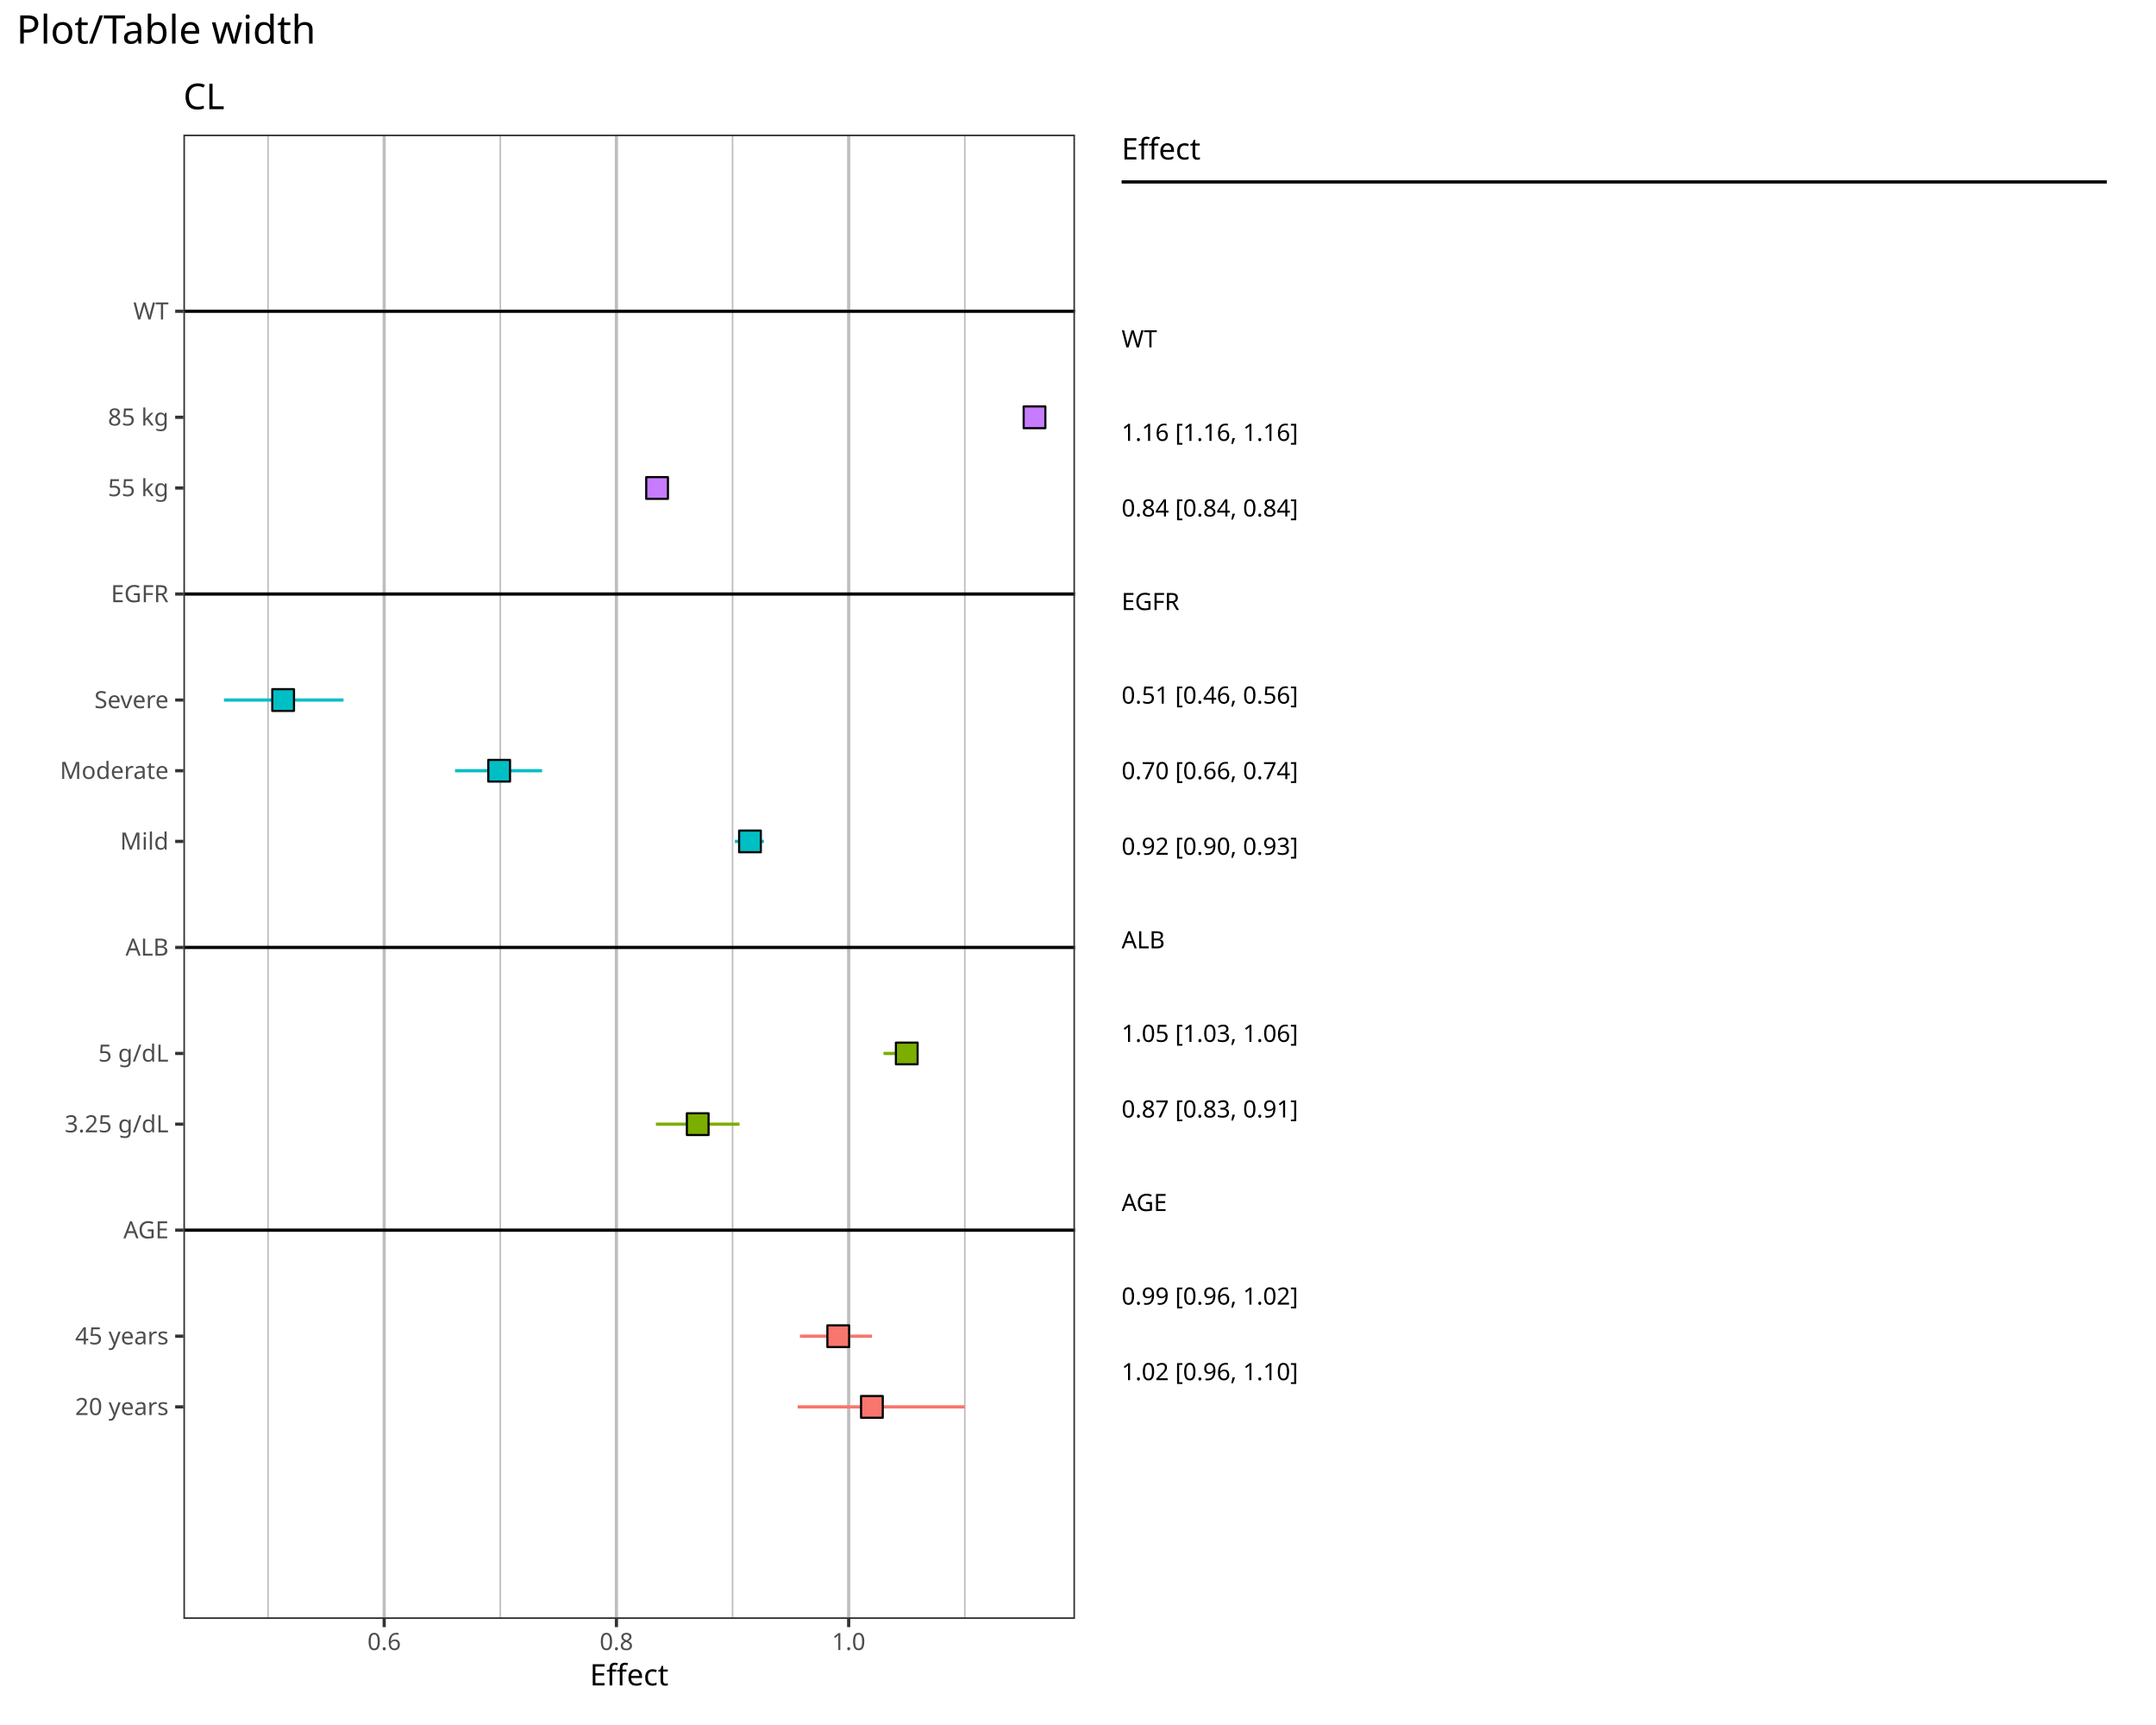
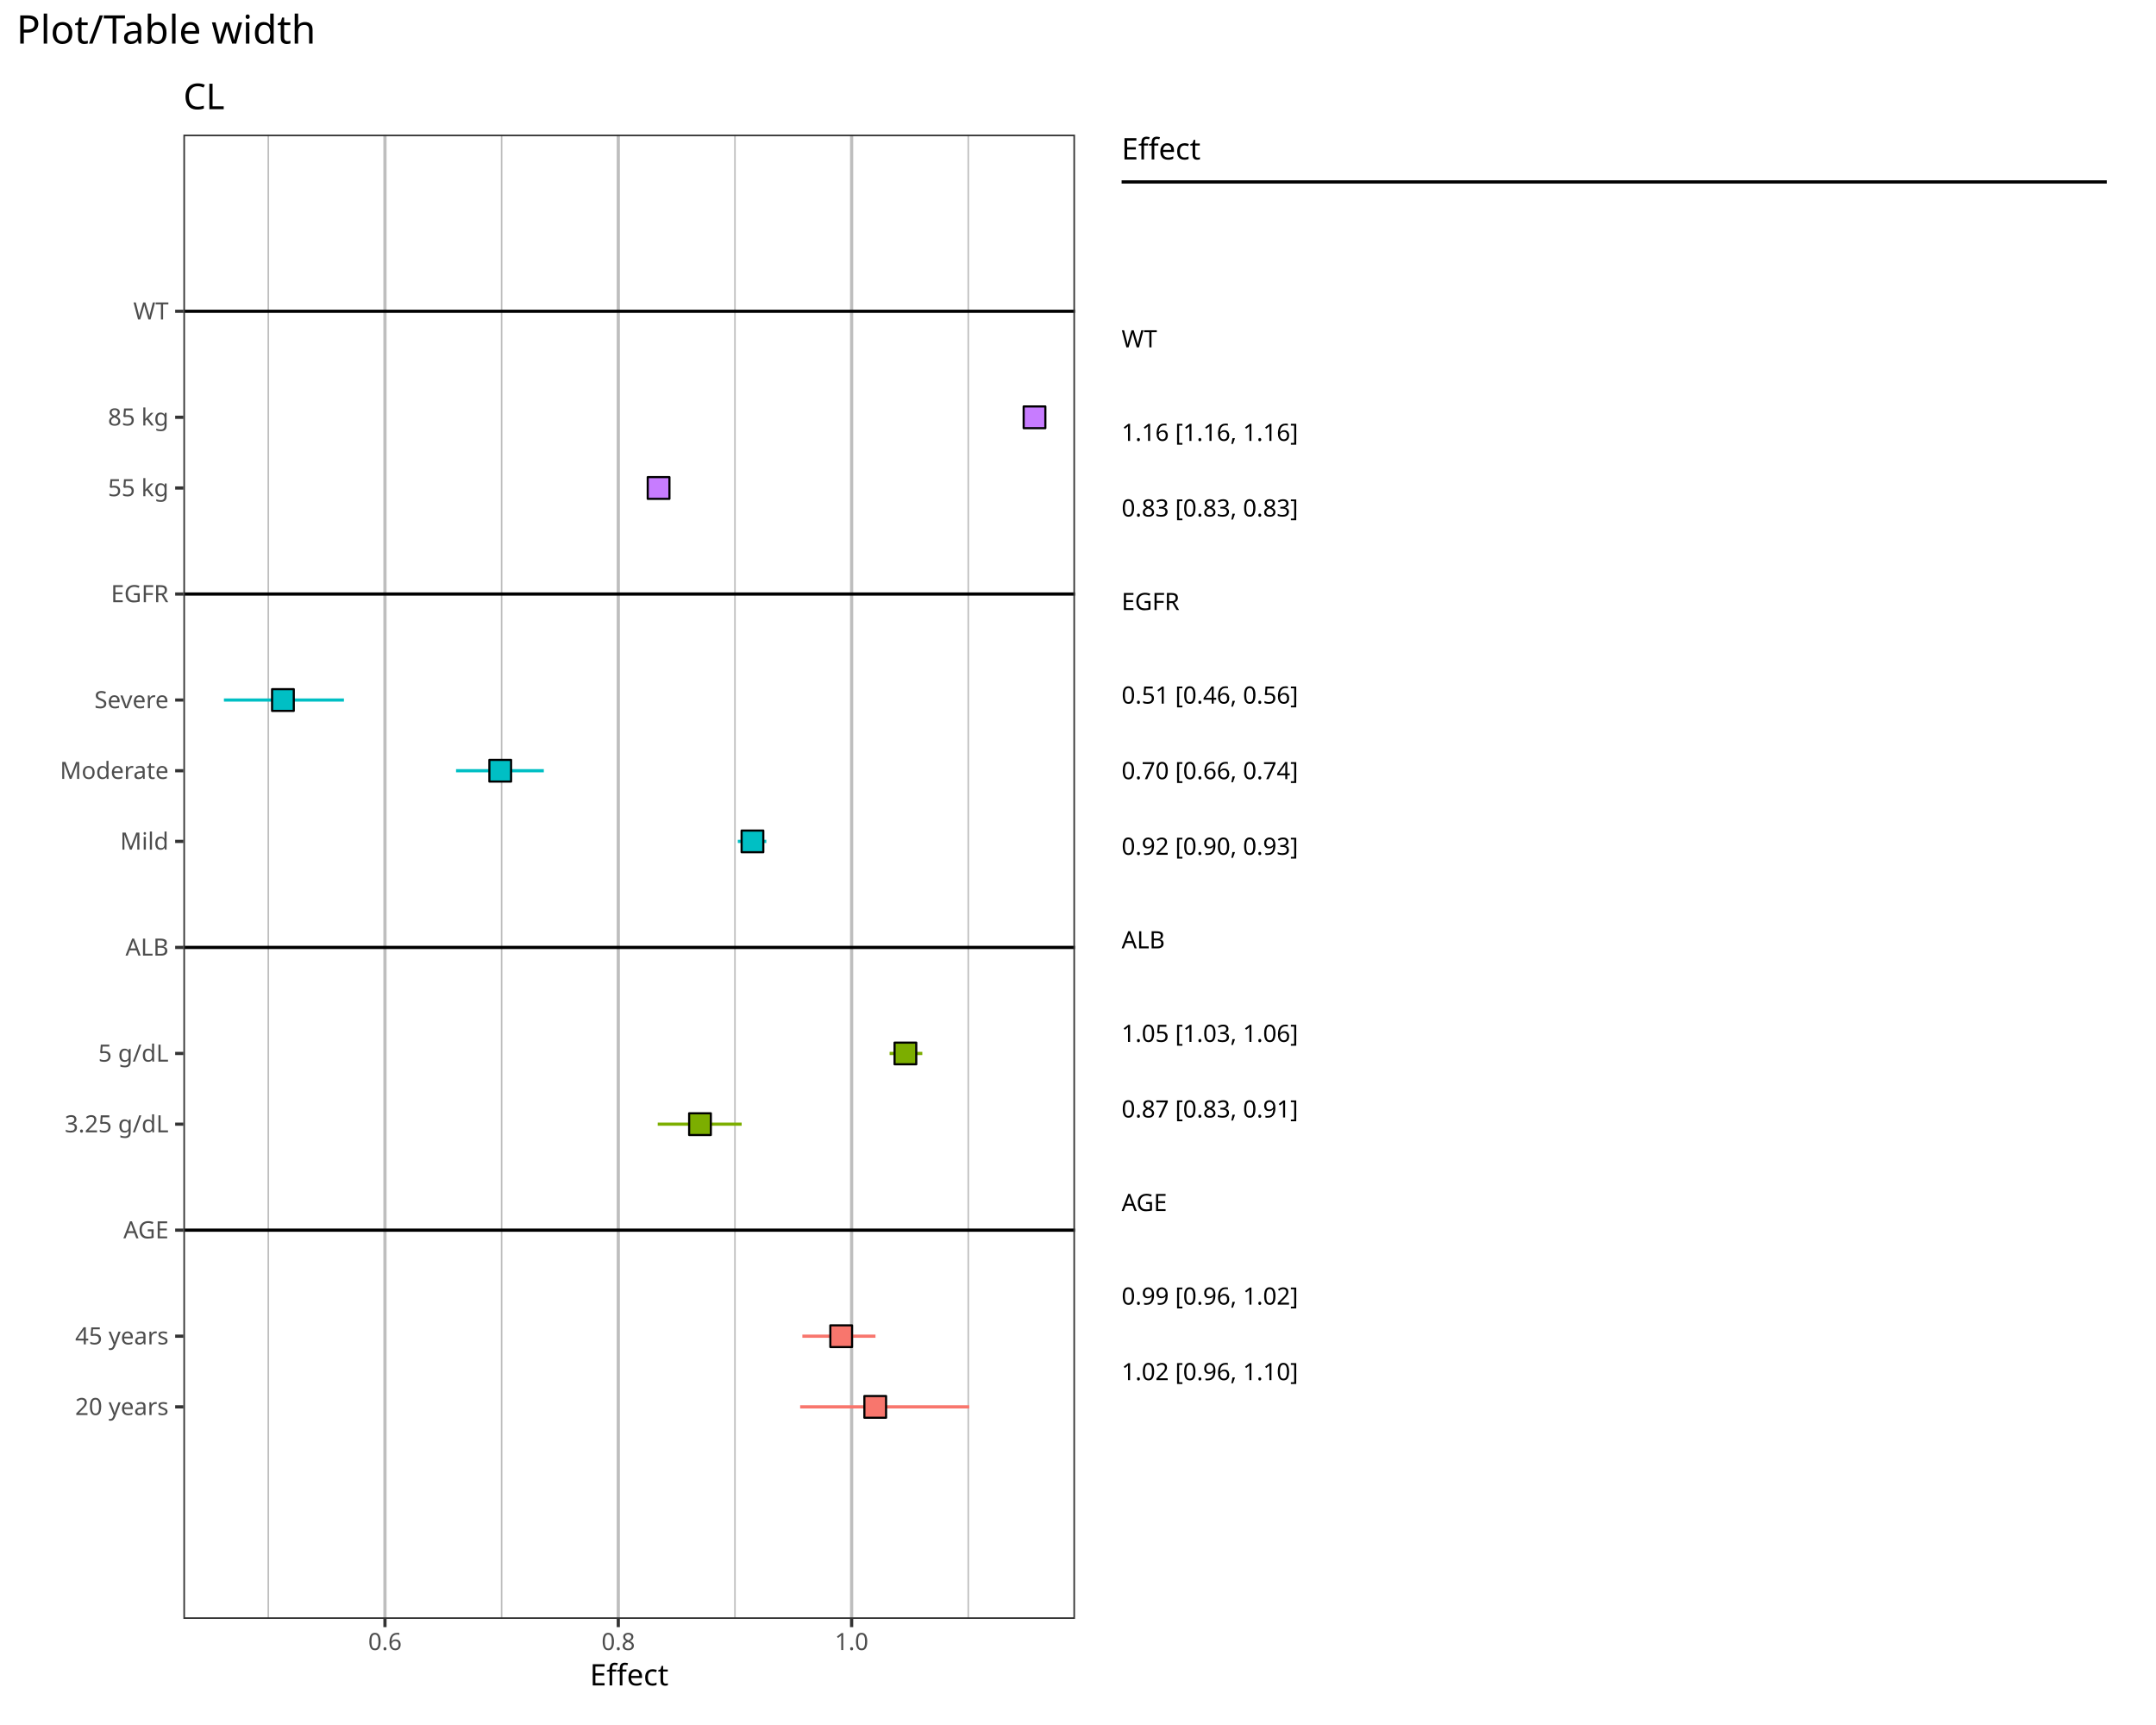
<svg xmlns="http://www.w3.org/2000/svg" class="svglite" data-engine-version="2.0" width="720.00pt" height="576.00pt" viewBox="0 0 720.00 576.00">
  <defs>
    <style type="text/css">
    .svglite line, .svglite polyline, .svglite polygon, .svglite path, .svglite rect, .svglite circle {
      fill: none;
      stroke: #000000;
      stroke-linecap: round;
      stroke-linejoin: round;
      stroke-miterlimit: 10.00;
    }
  </style>
  </defs>
  <rect width="100%" height="100%" style="stroke: none; fill: #FFFFFF;" />
  <defs>
    <clipPath id="cpMC4wMHw3MjAuMDB8MC4wMHw1NzYuMDA=">
      <rect x="0.00" y="0.00" width="720.00" height="576.00" />
    </clipPath>
  </defs>
  <g clip-path="url(#cpMC4wMHw3MjAuMDB8MC4wMHw1NzYuMDA=)">
    <rect x="0.00" y="0.00" width="720.00" height="576.00" style="stroke-width: 1.07; stroke: #FFFFFF; fill: #FFFFFF;" />
  </g>
  <defs>
    <clipPath id="cpNS40OHw3MTQuNTJ8MjIuNzh8NTcwLjUy">
      <rect x="5.48" y="22.78" width="709.04" height="547.74" />
    </clipPath>
  </defs>
  <g clip-path="url(#cpNS40OHw3MTQuNTJ8MjIuNzh8NTcwLjUy)">
</g>
  <g clip-path="url(#cpMC4wMHw3MjAuMDB8MC4wMHw1NzYuMDA=)">
</g>
  <defs>
    <clipPath id="cpNS40OHwzNjAuMDB8MjIuNzh8NTcwLjUy">
      <rect x="5.48" y="22.78" width="354.52" height="547.74" />
    </clipPath>
  </defs>
  <g clip-path="url(#cpNS40OHwzNjAuMDB8MjIuNzh8NTcwLjUy)">
    <rect x="5.48" y="22.78" width="354.52" height="547.74" style="stroke-width: 1.07; stroke: #FFFFFF; fill: #FFFFFF;" />
  </g>
  <g clip-path="url(#cpMC4wMHw3MjAuMDB8MC4wMHw1NzYuMDA=)">
</g>
  <defs>
    <clipPath id="cpNjEuMjR8MzU5LjAwfDQ0Ljk0fDU0MC41OA==">
      <rect x="61.24" y="44.94" width="297.76" height="495.64" />
    </clipPath>
  </defs>
  <g clip-path="url(#cpNjEuMjR8MzU5LjAwfDQ0Ljk0fDU0MC41OA==)">
    <rect x="61.24" y="44.94" width="297.76" height="495.64" style="stroke-width: 1.07; stroke: none; fill: #FFFFFF;" />
-     <polyline points="89.51,540.58 89.51,44.94 " style="stroke-width: 0.53; stroke: #BEBEBE; stroke-linecap: butt;" />
-     <polyline points="167.08,540.58 167.08,44.94 " style="stroke-width: 0.53; stroke: #BEBEBE; stroke-linecap: butt;" />
-     <polyline points="244.64,540.58 244.64,44.94 " style="stroke-width: 0.53; stroke: #BEBEBE; stroke-linecap: butt;" />
-     <polyline points="322.20,540.58 322.20,44.94 " style="stroke-width: 0.53; stroke: #BEBEBE; stroke-linecap: butt;" />
-     <polyline points="128.30,540.58 128.30,44.94 " style="stroke-width: 1.07; stroke: #BEBEBE; stroke-linecap: butt;" />
-     <polyline points="205.86,540.58 205.86,44.94 " style="stroke-width: 1.07; stroke: #BEBEBE; stroke-linecap: butt;" />
-     <polyline points="283.42,540.58 283.42,44.94 " style="stroke-width: 1.07; stroke: #BEBEBE; stroke-linecap: butt;" />
-     <line x1="-104.39" y1="540.58" x2="-104.39" y2="44.94" style="stroke-width: 1.07; stroke-dasharray: 1.42,4.27,5.69,4.27; stroke-linecap: butt;" />
-     <polyline points="322.20,469.77 322.20,469.77 " style="stroke-width: 1.07; stroke: #F8766D; stroke-linecap: butt;" />
-     <polyline points="322.20,469.77 266.36,469.77 " style="stroke-width: 1.07; stroke: #F8766D; stroke-linecap: butt;" />
-     <polyline points="266.36,469.77 266.36,469.77 " style="stroke-width: 1.07; stroke: #F8766D; stroke-linecap: butt;" />
-     <polyline points="291.18,446.17 291.18,446.17 " style="stroke-width: 1.07; stroke: #F8766D; stroke-linecap: butt;" />
-     <polyline points="291.18,446.17 267.13,446.17 " style="stroke-width: 1.07; stroke: #F8766D; stroke-linecap: butt;" />
-     <polyline points="267.13,446.17 267.13,446.17 " style="stroke-width: 1.07; stroke: #F8766D; stroke-linecap: butt;" />
-     <polyline points="246.97,375.37 246.97,375.37 " style="stroke-width: 1.07; stroke: #7CAE00; stroke-linecap: butt;" />
-     <polyline points="246.97,375.37 219.04,375.37 " style="stroke-width: 1.07; stroke: #7CAE00; stroke-linecap: butt;" />
-     <polyline points="219.04,375.37 219.04,375.37 " style="stroke-width: 1.07; stroke: #7CAE00; stroke-linecap: butt;" />
-     <polyline points="306.69,351.76 306.69,351.76 " style="stroke-width: 1.07; stroke: #7CAE00; stroke-linecap: butt;" />
-     <polyline points="306.69,351.76 295.05,351.76 " style="stroke-width: 1.07; stroke: #7CAE00; stroke-linecap: butt;" />
-     <polyline points="295.05,351.76 295.05,351.76 " style="stroke-width: 1.07; stroke: #7CAE00; stroke-linecap: butt;" />
-     <polyline points="255.11,280.96 255.11,280.96 " style="stroke-width: 1.07; stroke: #00BFC4; stroke-linecap: butt;" />
-     <polyline points="255.11,280.96 245.41,280.96 " style="stroke-width: 1.07; stroke: #00BFC4; stroke-linecap: butt;" />
-     <polyline points="245.41,280.96 245.41,280.96 " style="stroke-width: 1.07; stroke: #00BFC4; stroke-linecap: butt;" />
-     <polyline points="181.04,257.35 181.04,257.35 " style="stroke-width: 1.07; stroke: #00BFC4; stroke-linecap: butt;" />
-     <polyline points="181.04,257.35 151.95,257.35 " style="stroke-width: 1.07; stroke: #00BFC4; stroke-linecap: butt;" />
-     <polyline points="151.95,257.35 151.95,257.35 " style="stroke-width: 1.07; stroke: #00BFC4; stroke-linecap: butt;" />
-     <polyline points="114.72,233.75 114.72,233.75 " style="stroke-width: 1.07; stroke: #00BFC4; stroke-linecap: butt;" />
-     <polyline points="114.72,233.75 74.78,233.75 " style="stroke-width: 1.07; stroke: #00BFC4; stroke-linecap: butt;" />
+     <polyline points="89.60,540.58 89.60,44.94 " style="stroke-width: 0.53; stroke: #BEBEBE; stroke-linecap: butt;" />
+     <polyline points="167.52,540.58 167.52,44.94 " style="stroke-width: 0.53; stroke: #BEBEBE; stroke-linecap: butt;" />
+     <polyline points="245.44,540.58 245.44,44.94 " style="stroke-width: 0.53; stroke: #BEBEBE; stroke-linecap: butt;" />
+     <polyline points="323.36,540.58 323.36,44.94 " style="stroke-width: 0.53; stroke: #BEBEBE; stroke-linecap: butt;" />
+     <polyline points="128.56,540.58 128.56,44.94 " style="stroke-width: 1.07; stroke: #BEBEBE; stroke-linecap: butt;" />
+     <polyline points="206.48,540.58 206.48,44.94 " style="stroke-width: 1.07; stroke: #BEBEBE; stroke-linecap: butt;" />
+     <polyline points="284.40,540.58 284.40,44.94 " style="stroke-width: 1.07; stroke: #BEBEBE; stroke-linecap: butt;" />
+     <line x1="-105.20" y1="540.58" x2="-105.20" y2="44.94" style="stroke-width: 1.07; stroke-dasharray: 1.42,4.27,5.69,4.27; stroke-linecap: butt;" />
+     <polyline points="323.68,469.77 323.68,469.77 " style="stroke-width: 1.07; stroke: #F8766D; stroke-linecap: butt;" />
+     <polyline points="323.68,469.77 267.21,469.77 " style="stroke-width: 1.07; stroke: #F8766D; stroke-linecap: butt;" />
+     <polyline points="267.21,469.77 267.21,469.77 " style="stroke-width: 1.07; stroke: #F8766D; stroke-linecap: butt;" />
+     <polyline points="292.37,446.17 292.37,446.17 " style="stroke-width: 1.07; stroke: #F8766D; stroke-linecap: butt;" />
+     <polyline points="292.37,446.17 267.95,446.17 " style="stroke-width: 1.07; stroke: #F8766D; stroke-linecap: butt;" />
+     <polyline points="267.95,446.17 267.95,446.17 " style="stroke-width: 1.07; stroke: #F8766D; stroke-linecap: butt;" />
+     <polyline points="247.68,375.37 247.68,375.37 " style="stroke-width: 1.07; stroke: #7CAE00; stroke-linecap: butt;" />
+     <polyline points="247.68,375.37 219.65,375.37 " style="stroke-width: 1.07; stroke: #7CAE00; stroke-linecap: butt;" />
+     <polyline points="219.65,375.37 219.65,375.37 " style="stroke-width: 1.07; stroke: #7CAE00; stroke-linecap: butt;" />
+     <polyline points="308.01,351.76 308.01,351.76 " style="stroke-width: 1.07; stroke: #7CAE00; stroke-linecap: butt;" />
+     <polyline points="308.01,351.76 297.08,351.76 " style="stroke-width: 1.07; stroke: #7CAE00; stroke-linecap: butt;" />
+     <polyline points="297.08,351.76 297.08,351.76 " style="stroke-width: 1.07; stroke: #7CAE00; stroke-linecap: butt;" />
+     <polyline points="255.91,280.96 255.91,280.96 " style="stroke-width: 1.07; stroke: #00BFC4; stroke-linecap: butt;" />
+     <polyline points="255.91,280.96 246.39,280.96 " style="stroke-width: 1.07; stroke: #00BFC4; stroke-linecap: butt;" />
+     <polyline points="246.39,280.96 246.39,280.96 " style="stroke-width: 1.07; stroke: #00BFC4; stroke-linecap: butt;" />
+     <polyline points="181.61,257.35 181.61,257.35 " style="stroke-width: 1.07; stroke: #00BFC4; stroke-linecap: butt;" />
+     <polyline points="181.61,257.35 152.30,257.35 " style="stroke-width: 1.07; stroke: #00BFC4; stroke-linecap: butt;" />
+     <polyline points="152.30,257.35 152.30,257.35 " style="stroke-width: 1.07; stroke: #00BFC4; stroke-linecap: butt;" />
+     <polyline points="114.86,233.75 114.86,233.75 " style="stroke-width: 1.07; stroke: #00BFC4; stroke-linecap: butt;" />
+     <polyline points="114.86,233.75 74.78,233.75 " style="stroke-width: 1.07; stroke: #00BFC4; stroke-linecap: butt;" />
    <polyline points="74.78,233.75 74.78,233.75 " style="stroke-width: 1.07; stroke: #00BFC4; stroke-linecap: butt;" />
-     <polyline points="219.43,162.95 219.43,162.95 " style="stroke-width: 1.07; stroke: #C77CFF; stroke-linecap: butt;" />
-     <polyline points="219.43,162.95 219.43,162.95 " style="stroke-width: 1.07; stroke: #C77CFF; stroke-linecap: butt;" />
-     <polyline points="219.43,162.95 219.43,162.95 " style="stroke-width: 1.07; stroke: #C77CFF; stroke-linecap: butt;" />
+     <polyline points="219.94,162.95 219.94,162.95 " style="stroke-width: 1.07; stroke: #C77CFF; stroke-linecap: butt;" />
+     <polyline points="219.94,162.95 219.94,162.95 " style="stroke-width: 1.07; stroke: #C77CFF; stroke-linecap: butt;" />
+     <polyline points="219.94,162.95 219.94,162.95 " style="stroke-width: 1.07; stroke: #C77CFF; stroke-linecap: butt;" />
    <polyline points="345.47,139.34 345.47,139.34 " style="stroke-width: 1.07; stroke: #C77CFF; stroke-linecap: butt;" />
    <polyline points="345.47,139.34 345.47,139.34 " style="stroke-width: 1.07; stroke: #C77CFF; stroke-linecap: butt;" />
    <polyline points="345.47,139.34 345.47,139.34 " style="stroke-width: 1.07; stroke: #C77CFF; stroke-linecap: butt;" />
-     <rect x="287.55" y="466.15" width="7.25" height="7.25" style="stroke-width: 0.71; fill: #F8766D;" />
-     <rect x="276.31" y="442.55" width="7.25" height="7.25" style="stroke-width: 0.71; fill: #F8766D;" />
-     <rect x="229.38" y="371.74" width="7.25" height="7.25" style="stroke-width: 0.71; fill: #7CAE00;" />
-     <rect x="299.19" y="348.14" width="7.25" height="7.25" style="stroke-width: 0.71; fill: #7CAE00;" />
-     <rect x="246.83" y="277.33" width="7.25" height="7.25" style="stroke-width: 0.71; fill: #00BFC4;" />
-     <rect x="163.07" y="253.73" width="7.25" height="7.25" style="stroke-width: 0.71; fill: #00BFC4;" />
-     <rect x="90.93" y="230.13" width="7.25" height="7.25" style="stroke-width: 0.71; fill: #00BFC4;" />
-     <rect x="215.81" y="159.32" width="7.25" height="7.25" style="stroke-width: 0.71; fill: #C77CFF;" />
+     <rect x="288.66" y="466.15" width="7.25" height="7.25" style="stroke-width: 0.71; fill: #F8766D;" />
+     <rect x="277.29" y="442.55" width="7.25" height="7.25" style="stroke-width: 0.71; fill: #F8766D;" />
+     <rect x="230.14" y="371.74" width="7.25" height="7.25" style="stroke-width: 0.71; fill: #7CAE00;" />
+     <rect x="298.74" y="348.14" width="7.25" height="7.25" style="stroke-width: 0.71; fill: #7CAE00;" />
+     <rect x="247.66" y="277.33" width="7.25" height="7.25" style="stroke-width: 0.71; fill: #00BFC4;" />
+     <rect x="163.43" y="253.73" width="7.25" height="7.25" style="stroke-width: 0.71; fill: #00BFC4;" />
+     <rect x="90.86" y="230.13" width="7.25" height="7.25" style="stroke-width: 0.71; fill: #00BFC4;" />
+     <rect x="216.31" y="159.32" width="7.25" height="7.25" style="stroke-width: 0.71; fill: #C77CFF;" />
    <rect x="341.85" y="135.72" width="7.25" height="7.25" style="stroke-width: 0.71; fill: #C77CFF;" />
-     <polygon points="-104.39,410.77 -104.39,403.69 -104.39,410.77 -104.39,417.85 " style="stroke-width: 0.21; fill: #08306B;" />
-     <polygon points="-104.39,316.36 -104.39,309.28 -104.39,316.36 -104.39,323.44 " style="stroke-width: 0.21; fill: #08306B;" />
-     <polygon points="-104.39,198.35 -104.39,191.27 -104.39,198.35 -104.39,205.43 " style="stroke-width: 0.21; fill: #08306B;" />
-     <polygon points="-104.39,103.94 -104.39,96.86 -104.39,103.94 -104.39,111.02 " style="stroke-width: 0.21; fill: #08306B;" />
+     <polygon points="-105.20,410.77 -105.20,403.69 -105.20,410.77 -105.20,417.85 " style="stroke-width: 0.21; fill: #08306B;" />
+     <polygon points="-105.20,316.36 -105.20,309.28 -105.20,316.36 -105.20,323.44 " style="stroke-width: 0.21; fill: #08306B;" />
+     <polygon points="-105.20,198.35 -105.20,191.27 -105.20,198.35 -105.20,205.43 " style="stroke-width: 0.21; fill: #08306B;" />
+     <polygon points="-105.20,103.94 -105.20,96.86 -105.20,103.94 -105.20,111.02 " style="stroke-width: 0.21; fill: #08306B;" />
    <line x1="61.24" y1="103.94" x2="359.00" y2="103.94" style="stroke-width: 1.07; stroke-linecap: butt;" />
    <line x1="61.24" y1="198.35" x2="359.00" y2="198.35" style="stroke-width: 1.07; stroke-linecap: butt;" />
    <line x1="61.24" y1="316.36" x2="359.00" y2="316.36" style="stroke-width: 1.07; stroke-linecap: butt;" />
    <line x1="61.24" y1="410.77" x2="359.00" y2="410.77" style="stroke-width: 1.07; stroke-linecap: butt;" />
    <rect x="61.24" y="44.94" width="297.76" height="495.64" style="stroke-width: 1.07; stroke: #333333;" />
  </g>
  <g clip-path="url(#cpMC4wMHw3MjAuMDB8MC4wMHw1NzYuMDA=)">
    <text x="56.31" y="106.67" text-anchor="end" style="font-size: 7.94px; fill: #4D4D4D; font-family: sans;" textLength="12.34px" lengthAdjust="spacingAndGlyphs">WT</text>
    <text x="56.31" y="142.08" text-anchor="end" style="font-size: 7.94px; fill: #4D4D4D; font-family: sans;" textLength="19.42px" lengthAdjust="spacingAndGlyphs">85 kg</text>
    <text x="56.31" y="165.68" text-anchor="end" style="font-size: 7.94px; fill: #4D4D4D; font-family: sans;" textLength="19.42px" lengthAdjust="spacingAndGlyphs">55 kg</text>
    <text x="56.31" y="201.08" text-anchor="end" style="font-size: 7.94px; fill: #4D4D4D; font-family: sans;" textLength="22.05px" lengthAdjust="spacingAndGlyphs">EGFR</text>
    <text x="56.31" y="236.48" text-anchor="end" style="font-size: 7.94px; fill: #4D4D4D; font-family: sans;" textLength="25.15px" lengthAdjust="spacingAndGlyphs">Severe</text>
    <text x="56.31" y="260.09" text-anchor="end" style="font-size: 7.94px; fill: #4D4D4D; font-family: sans;" textLength="33.54px" lengthAdjust="spacingAndGlyphs">Moderate</text>
    <text x="56.31" y="283.69" text-anchor="end" style="font-size: 7.94px; fill: #4D4D4D; font-family: sans;" textLength="14.55px" lengthAdjust="spacingAndGlyphs">Mild</text>
    <text x="56.31" y="319.09" text-anchor="end" style="font-size: 7.94px; fill: #4D4D4D; font-family: sans;" textLength="15.01px" lengthAdjust="spacingAndGlyphs">ALB</text>
    <text x="56.31" y="354.49" text-anchor="end" style="font-size: 7.94px; fill: #4D4D4D; font-family: sans;" textLength="22.07px" lengthAdjust="spacingAndGlyphs">5 g/dL</text>
    <text x="56.31" y="378.10" text-anchor="end" style="font-size: 7.94px; fill: #4D4D4D; font-family: sans;" textLength="33.10px" lengthAdjust="spacingAndGlyphs">3.25 g/dL</text>
    <text x="56.31" y="413.50" text-anchor="end" style="font-size: 7.94px; fill: #4D4D4D; font-family: sans;" textLength="16.77px" lengthAdjust="spacingAndGlyphs">AGE</text>
    <text x="56.31" y="448.90" text-anchor="end" style="font-size: 7.94px; fill: #4D4D4D; font-family: sans;" textLength="30.45px" lengthAdjust="spacingAndGlyphs">45 years</text>
    <text x="56.31" y="472.50" text-anchor="end" style="font-size: 7.94px; fill: #4D4D4D; font-family: sans;" textLength="30.45px" lengthAdjust="spacingAndGlyphs">20 years</text>
    <polyline points="58.50,103.94 61.24,103.94 " style="stroke-width: 1.07; stroke: #333333; stroke-linecap: butt;" />
    <polyline points="58.50,139.34 61.24,139.34 " style="stroke-width: 1.07; stroke: #333333; stroke-linecap: butt;" />
    <polyline points="58.50,162.95 61.24,162.95 " style="stroke-width: 1.07; stroke: #333333; stroke-linecap: butt;" />
    <polyline points="58.50,198.35 61.24,198.35 " style="stroke-width: 1.07; stroke: #333333; stroke-linecap: butt;" />
    <polyline points="58.50,233.75 61.24,233.75 " style="stroke-width: 1.07; stroke: #333333; stroke-linecap: butt;" />
    <polyline points="58.50,257.35 61.24,257.35 " style="stroke-width: 1.07; stroke: #333333; stroke-linecap: butt;" />
    <polyline points="58.50,280.96 61.24,280.96 " style="stroke-width: 1.07; stroke: #333333; stroke-linecap: butt;" />
    <polyline points="58.50,316.36 61.24,316.36 " style="stroke-width: 1.07; stroke: #333333; stroke-linecap: butt;" />
    <polyline points="58.50,351.76 61.24,351.76 " style="stroke-width: 1.07; stroke: #333333; stroke-linecap: butt;" />
    <polyline points="58.50,375.37 61.24,375.37 " style="stroke-width: 1.07; stroke: #333333; stroke-linecap: butt;" />
    <polyline points="58.50,410.77 61.24,410.77 " style="stroke-width: 1.07; stroke: #333333; stroke-linecap: butt;" />
    <polyline points="58.50,446.17 61.24,446.17 " style="stroke-width: 1.07; stroke: #333333; stroke-linecap: butt;" />
    <polyline points="58.50,469.77 61.24,469.77 " style="stroke-width: 1.07; stroke: #333333; stroke-linecap: butt;" />
-     <polyline points="128.30,543.32 128.30,540.58 " style="stroke-width: 1.07; stroke: #333333; stroke-linecap: butt;" />
-     <polyline points="205.86,543.32 205.86,540.58 " style="stroke-width: 1.07; stroke: #333333; stroke-linecap: butt;" />
-     <polyline points="283.42,543.32 283.42,540.58 " style="stroke-width: 1.07; stroke: #333333; stroke-linecap: butt;" />
-     <text x="128.30" y="550.97" text-anchor="middle" style="font-size: 7.94px; fill: #4D4D4D; font-family: sans;" textLength="11.03px" lengthAdjust="spacingAndGlyphs">0.6</text>
-     <text x="205.86" y="550.97" text-anchor="middle" style="font-size: 7.94px; fill: #4D4D4D; font-family: sans;" textLength="11.03px" lengthAdjust="spacingAndGlyphs">0.8</text>
-     <text x="283.42" y="550.97" text-anchor="middle" style="font-size: 7.94px; fill: #4D4D4D; font-family: sans;" textLength="11.03px" lengthAdjust="spacingAndGlyphs">1.0</text>
+     <polyline points="128.56,543.32 128.56,540.58 " style="stroke-width: 1.07; stroke: #333333; stroke-linecap: butt;" />
+     <polyline points="206.48,543.32 206.48,540.58 " style="stroke-width: 1.07; stroke: #333333; stroke-linecap: butt;" />
+     <polyline points="284.40,543.32 284.40,540.58 " style="stroke-width: 1.07; stroke: #333333; stroke-linecap: butt;" />
+     <text x="128.56" y="550.97" text-anchor="middle" style="font-size: 7.94px; fill: #4D4D4D; font-family: sans;" textLength="11.03px" lengthAdjust="spacingAndGlyphs">0.6</text>
+     <text x="206.48" y="550.97" text-anchor="middle" style="font-size: 7.94px; fill: #4D4D4D; font-family: sans;" textLength="11.03px" lengthAdjust="spacingAndGlyphs">0.8</text>
+     <text x="284.40" y="550.97" text-anchor="middle" style="font-size: 7.94px; fill: #4D4D4D; font-family: sans;" textLength="11.03px" lengthAdjust="spacingAndGlyphs">1.0</text>
    <text x="210.12" y="562.79" text-anchor="middle" style="font-size: 9.92px; font-family: sans;" textLength="25.37px" lengthAdjust="spacingAndGlyphs">Effect</text>
    <text x="61.24" y="36.46" style="font-size: 11.91px; font-family: sans;" textLength="15.22px" lengthAdjust="spacingAndGlyphs">CL</text>
  </g>
  <defs>
    <clipPath id="cpMzYwLjAwfDcxNC41MnwyMi43OHw1NzAuNTI=">
      <rect x="360.00" y="22.78" width="354.52" height="547.74" />
    </clipPath>
  </defs>
  <g clip-path="url(#cpMzYwLjAwfDcxNC41MnwyMi43OHw1NzAuNTI=)">
    <rect x="360.00" y="22.78" width="354.52" height="547.74" style="stroke-width: 1.07; stroke: #FFFFFF; fill: #FFFFFF;" />
  </g>
  <g clip-path="url(#cpMC4wMHw3MjAuMDB8MC4wMHw1NzYuMDA=)">
</g>
  <defs>
    <clipPath id="cpMzc0LjU2fDcwMy41NnwyOC4yNnw1NDAuNTg=">
      <rect x="374.56" y="28.26" width="329.00" height="512.32" />
    </clipPath>
  </defs>
  <g clip-path="url(#cpMzc0LjU2fDcwMy41NnwyOC4yNnw1NDAuNTg=)">
    <rect x="374.56" y="28.26" width="329.00" height="512.32" style="stroke-width: 1.07; stroke: none; fill: #FFFFFF;" />
    <text x="374.56" y="115.98" style="font-size: 7.97px; font-family: sans;" textLength="12.39px" lengthAdjust="spacingAndGlyphs">WT</text>
    <text x="374.56" y="147.22" style="font-size: 7.97px; font-family: sans;" textLength="57.59px" lengthAdjust="spacingAndGlyphs">1.16 [1.16, 1.16]</text>
-     <text x="374.56" y="172.46" style="font-size: 7.97px; font-family: sans;" textLength="57.59px" lengthAdjust="spacingAndGlyphs">0.84 [0.84, 0.84]</text>
+     <text x="374.56" y="172.46" style="font-size: 7.97px; font-family: sans;" textLength="57.59px" lengthAdjust="spacingAndGlyphs">0.83 [0.83, 0.83]</text>
    <text x="374.56" y="203.70" style="font-size: 7.97px; font-family: sans;" textLength="22.14px" lengthAdjust="spacingAndGlyphs">EGFR</text>
    <text x="374.56" y="234.94" style="font-size: 7.97px; font-family: sans;" textLength="57.59px" lengthAdjust="spacingAndGlyphs">0.51 [0.46, 0.56]</text>
    <text x="374.56" y="260.18" style="font-size: 7.97px; font-family: sans;" textLength="57.59px" lengthAdjust="spacingAndGlyphs">0.70 [0.66, 0.74]</text>
    <text x="374.56" y="285.42" style="font-size: 7.97px; font-family: sans;" textLength="57.59px" lengthAdjust="spacingAndGlyphs">0.92 [0.90, 0.93]</text>
    <text x="374.56" y="316.66" style="font-size: 7.97px; font-family: sans;" textLength="15.06px" lengthAdjust="spacingAndGlyphs">ALB</text>
    <text x="374.56" y="347.90" style="font-size: 7.97px; font-family: sans;" textLength="57.59px" lengthAdjust="spacingAndGlyphs">1.05 [1.03, 1.06]</text>
    <text x="374.56" y="373.14" style="font-size: 7.97px; font-family: sans;" textLength="57.59px" lengthAdjust="spacingAndGlyphs">0.87 [0.83, 0.91]</text>
    <text x="374.56" y="404.38" style="font-size: 7.97px; font-family: sans;" textLength="16.83px" lengthAdjust="spacingAndGlyphs">AGE</text>
    <text x="374.56" y="435.62" style="font-size: 7.97px; font-family: sans;" textLength="57.59px" lengthAdjust="spacingAndGlyphs">0.99 [0.96, 1.02]</text>
    <text x="374.56" y="460.86" style="font-size: 7.97px; font-family: sans;" textLength="57.59px" lengthAdjust="spacingAndGlyphs">1.02 [0.96, 1.10]</text>
    <text x="374.56" y="53.25" style="font-size: 9.96px; font-family: sans;" textLength="25.47px" lengthAdjust="spacingAndGlyphs">Effect</text>
    <line x1="374.56" y1="60.75" x2="703.56" y2="60.75" style="stroke-width: 1.07; stroke-linecap: butt;" />
  </g>
  <g clip-path="url(#cpMC4wMHw3MjAuMDB8MC4wMHw1NzYuMDA=)">
    <polyline points="374.56,540.58 703.56,540.58 " style="stroke-width: 1.07; stroke: #FFFFFF; stroke-linecap: butt;" />
    <polyline points="374.56,543.32 374.56,540.58 " style="stroke-width: 1.07; stroke: #FFFFFF; stroke-linecap: butt;" />
    <polyline points="451.97,543.32 451.97,540.58 " style="stroke-width: 1.07; stroke: #FFFFFF; stroke-linecap: butt;" />
    <polyline points="529.38,543.32 529.38,540.58 " style="stroke-width: 1.07; stroke: #FFFFFF; stroke-linecap: butt;" />
    <polyline points="606.80,543.32 606.80,540.58 " style="stroke-width: 1.07; stroke: #FFFFFF; stroke-linecap: butt;" />
    <polyline points="684.21,543.32 684.21,540.58 " style="stroke-width: 1.07; stroke: #FFFFFF; stroke-linecap: butt;" />
    <text x="374.56" y="550.97" text-anchor="middle" style="font-size: 7.94px; fill: #FFFFFF; font-family: sans;" textLength="15.45px" lengthAdjust="spacingAndGlyphs">1.00</text>
    <text x="451.97" y="550.97" text-anchor="middle" style="font-size: 7.94px; fill: #FFFFFF; font-family: sans;" textLength="15.45px" lengthAdjust="spacingAndGlyphs">1.04</text>
    <text x="529.38" y="550.97" text-anchor="middle" style="font-size: 7.94px; fill: #FFFFFF; font-family: sans;" textLength="15.45px" lengthAdjust="spacingAndGlyphs">1.08</text>
    <text x="606.80" y="550.97" text-anchor="middle" style="font-size: 7.94px; fill: #FFFFFF; font-family: sans;" textLength="15.45px" lengthAdjust="spacingAndGlyphs">1.12</text>
    <text x="684.21" y="550.97" text-anchor="middle" style="font-size: 7.94px; fill: #FFFFFF; font-family: sans;" textLength="15.45px" lengthAdjust="spacingAndGlyphs">1.16</text>
    <text x="5.48" y="14.56" style="font-size: 13.20px; font-family: sans;" textLength="93.92px" lengthAdjust="spacingAndGlyphs">Plot/Table width</text>
  </g>
</svg>
